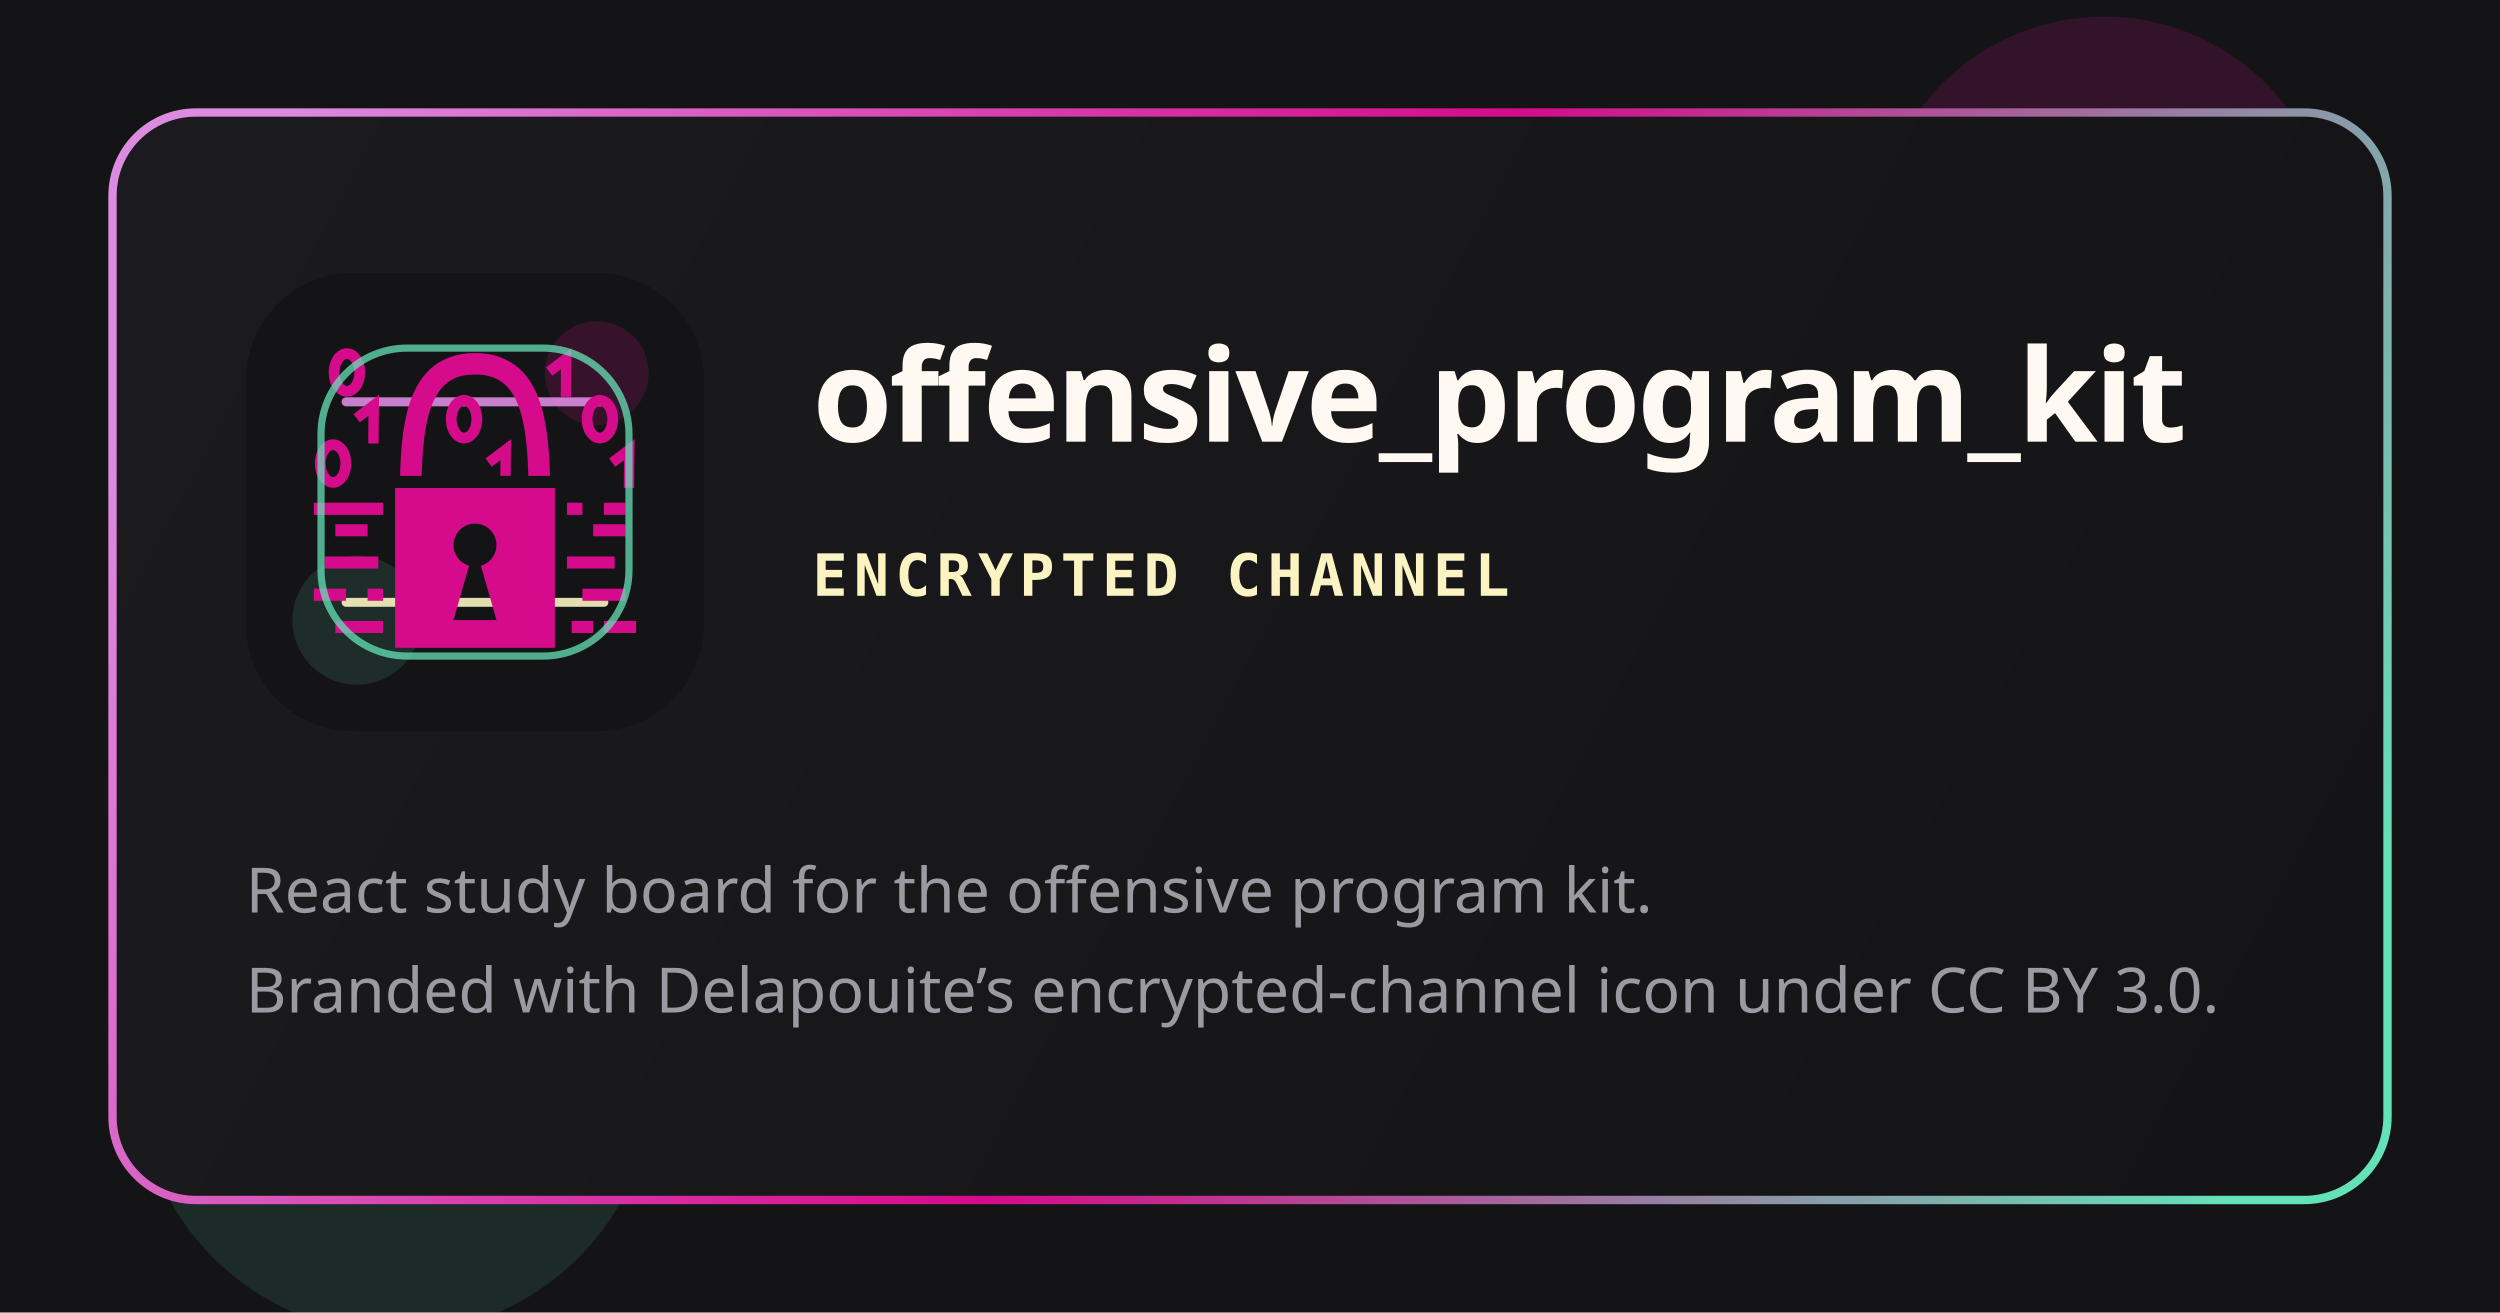
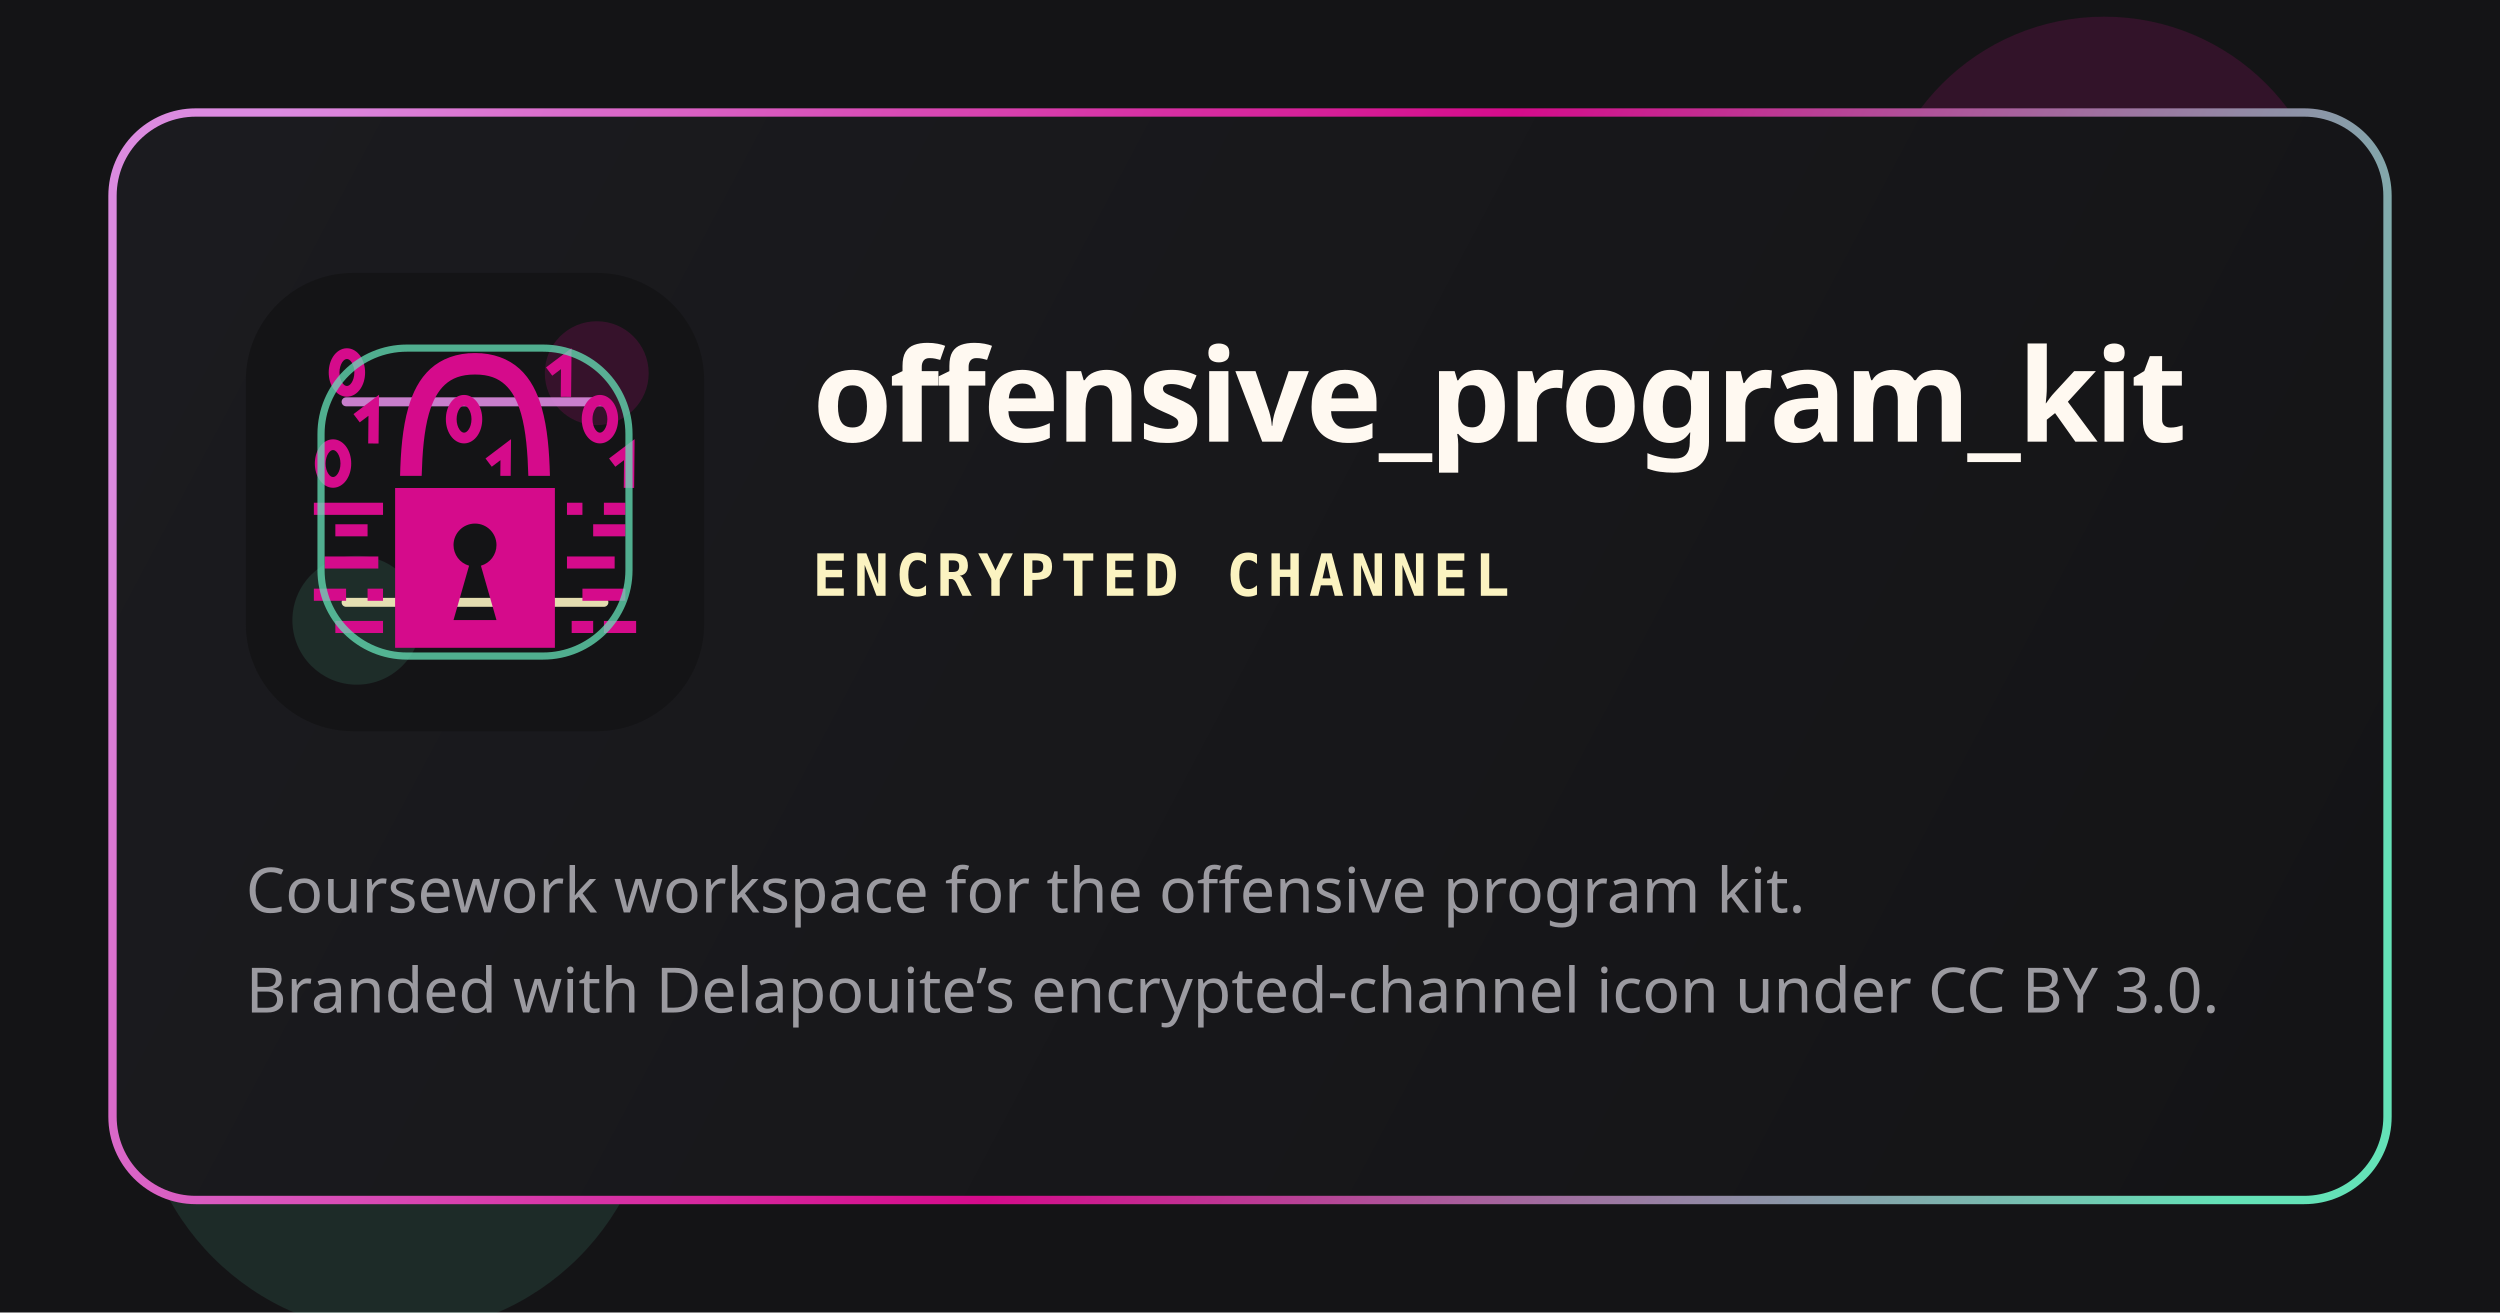
<svg xmlns="http://www.w3.org/2000/svg" viewBox="0 0 1200 630" role="img" aria-labelledby="title desc">
  <defs>
    <linearGradient id="card-bg" x1="96" x2="1104" y1="48" y2="582" gradientUnits="userSpaceOnUse">
      <stop offset="0" stop-color="#1b1b1f" />
      <stop offset="1" stop-color="#141416" />
    </linearGradient>
    <linearGradient id="frame" x1="120" x2="1080" y1="80" y2="550" gradientUnits="userSpaceOnUse">
      <stop offset="0" stop-color="#dc8be0" />
      <stop offset="0.5" stop-color="#d50b8b" />
      <stop offset="1" stop-color="#64e2b7" />
    </linearGradient>
  </defs>
  <rect width="1200" height="630" fill="#141416" />
  <circle cx="1010" cy="118" r="110" fill="#d50b8b" opacity="0.16" />
  <circle cx="190" cy="516" r="124" fill="#64e2b7" opacity="0.11" />
  <rect x="54" y="54" width="1092" height="522" rx="40" fill="url(#card-bg)" stroke="url(#frame)" stroke-width="4" />
  <g transform="translate(118 131) scale(0.4296875)">
    <rect width="512" height="512" rx="120" fill="#141416" />
    <circle cx="392" cy="112" r="58" fill="#d50b8b" opacity="0.18" />
    <circle cx="124" cy="388" r="72" fill="#64e2b7" opacity="0.12" />
    <path d="M112 144h288" stroke="#dc8be0" stroke-linecap="round" stroke-width="10" opacity="0.9" />
    <path d="M112 368h288" stroke="#fbf3c1" stroke-linecap="round" stroke-width="10" opacity="0.9" />
    <path d="m399.816 26.656-38.025 28.782 9.318 12.312 12.967-9.814-.392 41.216 15.439.147.693-72.643zm-334.609.225c-8.453 0-15.595 5.085-20.111 11.734-4.517 6.65-6.973 15.136-6.973 24.364 0 9.227 2.456 17.714 6.973 24.363 4.516 6.649 11.658 11.734 20.111 11.734 8.453 0 15.597-5.085 20.113-11.734 4.517-6.65 6.973-15.136 6.973-24.363 0-9.228-2.456-17.715-6.973-24.364-4.516-6.649-11.66-11.734-20.113-11.734zM256 34c-27.111 0-49.757 8.433-66.252 23.4-16.495 14.968-26.617 35.397-33.133 58.204-8.595 30.082-11.34 65.024-12.213 101.396h32.162c.978-35.083 3.635-67.454 10.82-92.604 5.485-19.193 13.363-33.764 23.868-43.296C221.757 71.567 235.112 66 256 66c20.889 0 34.243 5.567 44.748 15.1 10.505 9.532 18.383 24.103 23.867 43.296 7.186 25.15 9.843 57.521 10.82 92.604h32.163c-.873-36.372-3.618-71.314-12.213-101.396-6.516-22.807-16.638-43.236-33.133-58.204C305.757 42.433 283.112 34 256 34zM65.207 42.88c2.088 0 4.488 1.205 6.879 4.725 2.391 3.52 4.207 9.083 4.207 15.374 0 6.29-1.816 11.852-4.207 15.373-2.391 3.52-4.791 4.724-6.879 4.724-2.088 0-4.486-1.204-6.877-4.724-2.39-3.52-4.207-9.083-4.207-15.373 0-6.291 1.816-11.853 4.207-15.374 2.391-3.52 4.79-4.724 6.877-4.724zm47.85 53.298L75.03 124.959l9.319 12.31 12.966-9.814-.392 41.219 15.44.146.693-72.642zm126.634.222c-8.452 0-15.596 5.086-20.113 11.735-4.516 6.649-6.973 15.136-6.973 24.363s2.457 17.714 6.973 24.363c4.517 6.65 11.66 11.735 20.113 11.735s15.597-5.085 20.114-11.735c4.516-6.649 6.97-15.136 6.97-24.363s-2.454-17.714-6.97-24.363c-4.517-6.65-11.66-11.735-20.114-11.735zm202.38 0c-8.454 0-15.598 5.086-20.114 11.735-4.516 6.649-6.973 15.136-6.973 24.363s2.457 17.714 6.973 24.363c4.517 6.65 11.66 11.735 20.113 11.735s15.595-5.085 20.112-11.735c4.516-6.649 6.972-15.136 6.972-24.363s-2.456-17.714-6.972-24.363c-4.517-6.65-11.659-11.735-20.112-11.735zm-202.38 16c2.088 0 4.486 1.205 6.877 4.725 2.391 3.52 4.207 9.082 4.207 15.373 0 6.29-1.816 11.853-4.207 15.373-2.39 3.52-4.789 4.725-6.877 4.725-2.087 0-4.487-1.205-6.879-4.725-2.39-3.52-4.207-9.082-4.207-15.373 0-6.29 1.816-11.853 4.208-15.373 2.39-3.52 4.79-4.725 6.878-4.725zm202.38 0c2.087 0 4.485 1.205 6.876 4.725 2.391 3.52 4.207 9.082 4.207 15.373 0 6.29-1.816 11.853-4.207 15.373-2.39 3.52-4.789 4.725-6.877 4.725-2.087 0-4.488-1.205-6.879-4.725-2.39-3.52-4.207-9.082-4.207-15.373 0-6.29 1.816-11.853 4.207-15.373 2.391-3.52 4.792-4.725 6.88-4.725zm-132.397 49.871-38.026 28.782 9.319 12.31 12.969-9.816-.223 23.453h15.44l.52-54.729zm184.035 0-38.025 28.782 9.318 12.31 12.969-9.816-.393 41.22 15.44.147.691-72.643zm-449.16.223c-8.453 0-15.597 5.085-20.113 11.735-4.517 6.649-6.973 15.135-6.973 24.363 0 9.227 2.456 17.714 6.973 24.363 4.516 6.65 11.66 11.734 20.113 11.734s15.597-5.085 20.113-11.734c4.517-6.65 6.973-15.136 6.973-24.363 0-9.228-2.456-17.714-6.973-24.363-4.516-6.65-11.66-11.735-20.113-11.735zm0 16c2.087 0 4.486 1.205 6.877 4.725 2.39 3.52 4.209 9.082 4.209 15.373 0 6.29-1.818 11.853-4.21 15.373-2.39 3.52-4.789 4.724-6.876 4.724-2.088 0-4.486-1.204-6.877-4.724-2.391-3.52-4.21-9.083-4.21-15.373 0-6.29 1.819-11.853 4.21-15.373 2.39-3.52 4.79-4.725 6.877-4.725zM137 235v238h238V235H137zM16 257v18h103v-18H16zm377 0v18h23v-18h-23zm55 0v18h32v-18h-32zm-192 31a32 32 0 0 1 32 32 32 32 0 0 1-23.19 30.764l23.19 80.98h-64l23.19-80.98A32 32 0 0 1 224 320a32 32 0 0 1 32-32zm-208 1v18h48v-18H48zm384 0v18h48v-18h-48zM32 337v18h80v-18H32zm361 0v18h71v-18h-71zM16 385v18h48v-18H16zm80 0v18h23v-18H96zm320 0v18h64v-18h-64zM48 433v18h71v-18H48zm352 0v18h32v-18h-32zm48 0v18h48v-18h-48z" fill="#d50b8b" transform="translate(64 64) scale(0.75)" />
    <rect x="84" y="84" width="344" height="344" rx="96" fill="none" stroke="#64e2b7" stroke-width="8" opacity="0.75" />
  </g>
  <text x="390" y="212" fill="#fff9f1" font-family="Sora, Avenir Next, Segoe UI, sans-serif" font-size="62" font-weight="800" letter-spacing="-1.5">
    offensive_program_kit
  </text>
  <text x="390" y="286" fill="#fbf3c1" font-family="JetBrains Mono, monospace" font-size="28" font-weight="700" letter-spacing="3">
    ENCRYPTED CHANNEL
  </text>
  <text x="118" y="438" fill="#9b9aa0" font-family="Sora, Avenir Next, Segoe UI, sans-serif" font-size="30">
-     React study board for the offensive program kit.
+     Coursework workspace for the offensive program kit.
  </text>
  <text x="118" y="486" fill="#9b9aa0" font-family="Sora, Avenir Next, Segoe UI, sans-serif" font-size="30">
    Branded with Delapouite’s encrypted-channel icon under CC BY 3.0.
  </text>
</svg>
